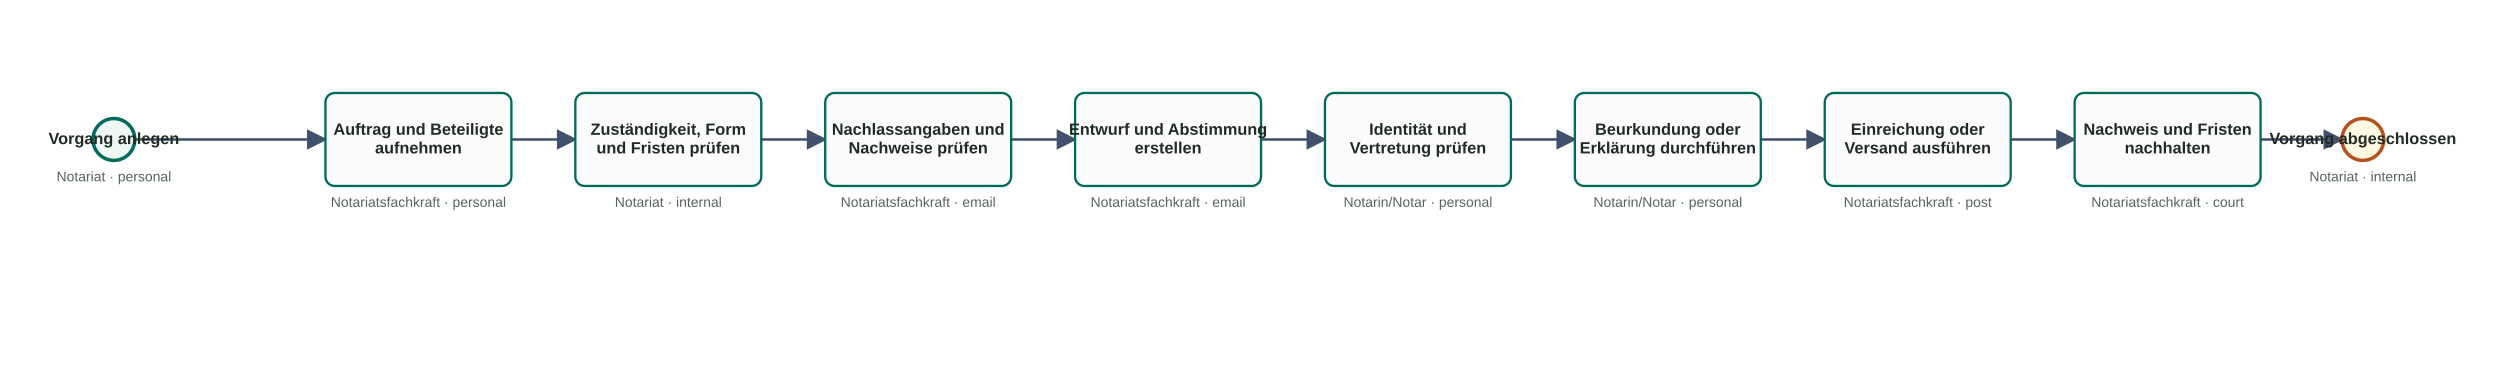
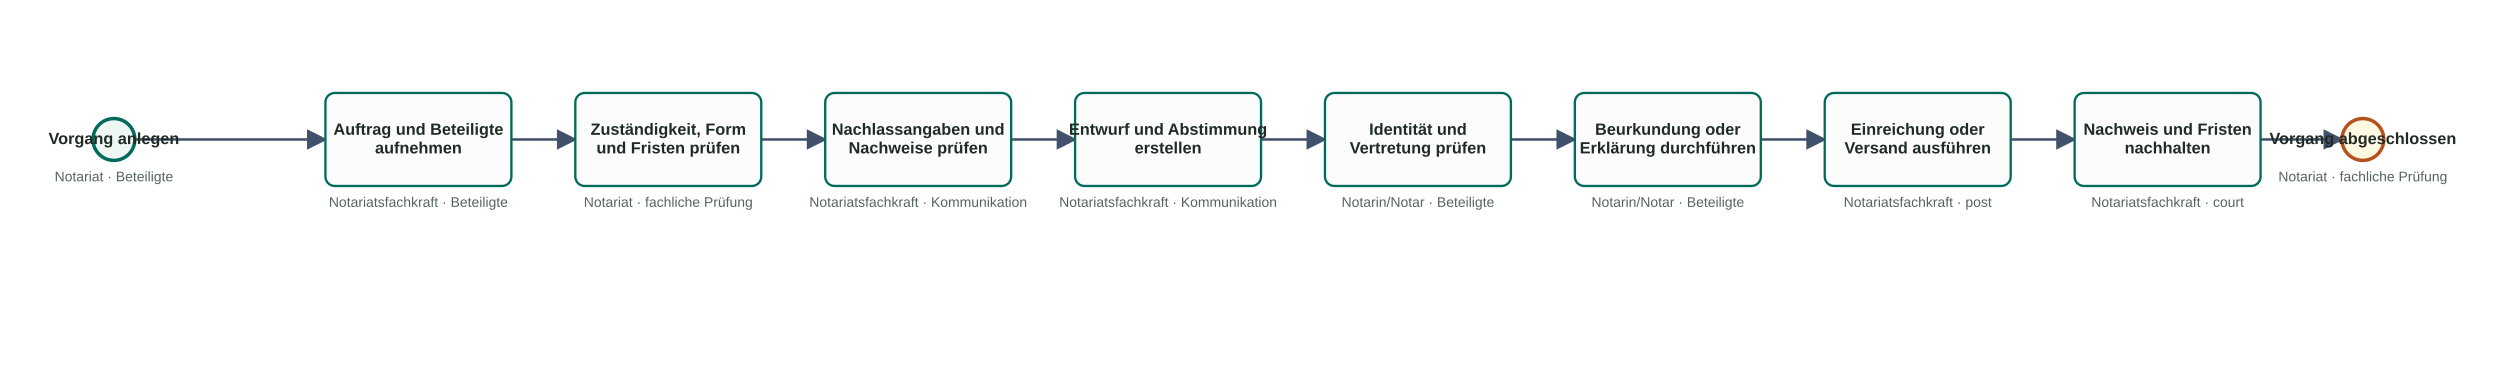
<svg xmlns="http://www.w3.org/2000/svg" class="bpmn-svg" width="2151" height="320" viewBox="50 58 2151 320" role="img" aria-label="Erbscheinsantrag / Nachlassangelegenheiten">
  <style>
  svg { background: #ffffff; font-family: Arial, Helvetica, sans-serif; }
  .flow { fill: none; stroke: #41516b; stroke-width: 2.2; }
  .flow-label { font-size: 13px; fill: #41516b; text-anchor: middle; font-weight: 700; }
  .node.task rect { fill: #fbfcfb; stroke: #006b5a; stroke-width: 2; }
  .node.event circle { fill: #eef7f4; stroke: #006b5a; stroke-width: 3; }
  .node.event.end circle { fill: #fff8e2; stroke: #b4511d; }
  .node.gateway polygon { fill: #fff8e2; stroke: #b4511d; stroke-width: 2; }
  .node-label { text-anchor: middle; dominant-baseline: middle; font-size: 14px; font-weight: 700; fill: #1f2b24; }
  .node-badge { text-anchor: middle; font-size: 12px; fill: #56645d; }
</style>
  <defs>
    <marker id="arrow" viewBox="0 0 10 10" refX="9" refY="5" markerWidth="8" markerHeight="8" orient="auto-start-reverse">
      <path d="M 0 0 L 10 5 L 0 10 z" fill="#41516b" />
    </marker>
  </defs>
  <polyline class="flow" points="166,178 330,178" marker-end="url(#arrow)" />
  <polyline class="flow" points="490,178 545,178" marker-end="url(#arrow)" />
  <polyline class="flow" points="705,178 760,178" marker-end="url(#arrow)" />
  <polyline class="flow" points="920,178 975,178" marker-end="url(#arrow)" />
  <polyline class="flow" points="1135,178 1190,178" marker-end="url(#arrow)" />
  <polyline class="flow" points="1350,178 1405,178" marker-end="url(#arrow)" />
  <polyline class="flow" points="1565,178 1620,178" marker-end="url(#arrow)" />
  <polyline class="flow" points="1780,178 1835,178" marker-end="url(#arrow)" />
  <polyline class="flow" points="1995,178 2065,178" marker-end="url(#arrow)" />
  <g class="node event start">
    <circle cx="148" cy="178" r="18" />
    <text class="node-label" x="148" y="178">Vorgang anlegen</text>
-     <text class="node-badge" x="148" y="214">Notariat · personal</text>
+     <text class="node-badge" x="148" y="214">Notariat · Beteiligte</text>
  </g>
  <g class="node task userTask">
    <rect x="330" y="138" width="160" height="80" rx="8" />
    <text class="node-label" x="410" y="170">Auftrag und Beteiligte</text>
    <text class="node-label" x="410" y="186">aufnehmen</text>
-     <text class="node-badge" x="410" y="236">Notariatsfachkraft · personal</text>
+     <text class="node-badge" x="410" y="236">Notariatsfachkraft · Beteiligte</text>
  </g>
  <g class="node task businessRuleTask">
    <rect x="545" y="138" width="160" height="80" rx="8" />
    <text class="node-label" x="625" y="170">Zuständigkeit, Form</text>
    <text class="node-label" x="625" y="186">und Fristen prüfen</text>
-     <text class="node-badge" x="625" y="236">Notariat · internal</text>
+     <text class="node-badge" x="625" y="236">Notariat · fachliche Prüfung</text>
  </g>
  <g class="node task userTask">
    <rect x="760" y="138" width="160" height="80" rx="8" />
    <text class="node-label" x="840" y="170">Nachlassangaben und</text>
    <text class="node-label" x="840" y="186">Nachweise prüfen</text>
-     <text class="node-badge" x="840" y="236">Notariatsfachkraft · email</text>
+     <text class="node-badge" x="840" y="236">Notariatsfachkraft · Kommunikation</text>
  </g>
  <g class="node task userTask">
    <rect x="975" y="138" width="160" height="80" rx="8" />
    <text class="node-label" x="1055" y="170">Entwurf und Abstimmung</text>
    <text class="node-label" x="1055" y="186">erstellen</text>
-     <text class="node-badge" x="1055" y="236">Notariatsfachkraft · email</text>
+     <text class="node-badge" x="1055" y="236">Notariatsfachkraft · Kommunikation</text>
  </g>
  <g class="node task manualTask">
    <rect x="1190" y="138" width="160" height="80" rx="8" />
    <text class="node-label" x="1270" y="170">Identität und</text>
    <text class="node-label" x="1270" y="186">Vertretung prüfen</text>
-     <text class="node-badge" x="1270" y="236">Notarin/Notar · personal</text>
+     <text class="node-badge" x="1270" y="236">Notarin/Notar · Beteiligte</text>
  </g>
  <g class="node task manualTask">
    <rect x="1405" y="138" width="160" height="80" rx="8" />
    <text class="node-label" x="1485" y="170">Beurkundung oder</text>
    <text class="node-label" x="1485" y="186">Erklärung durchführen</text>
-     <text class="node-badge" x="1485" y="236">Notarin/Notar · personal</text>
+     <text class="node-badge" x="1485" y="236">Notarin/Notar · Beteiligte</text>
  </g>
  <g class="node task sendTask">
    <rect x="1620" y="138" width="160" height="80" rx="8" />
    <text class="node-label" x="1700" y="170">Einreichung oder</text>
    <text class="node-label" x="1700" y="186">Versand ausführen</text>
    <text class="node-badge" x="1700" y="236">Notariatsfachkraft · post</text>
  </g>
  <g class="node task userTask">
    <rect x="1835" y="138" width="160" height="80" rx="8" />
    <text class="node-label" x="1915" y="170">Nachweis und Fristen</text>
    <text class="node-label" x="1915" y="186">nachhalten</text>
    <text class="node-badge" x="1915" y="236">Notariatsfachkraft · court</text>
  </g>
  <g class="node event end">
    <circle cx="2083" cy="178" r="18" />
    <text class="node-label" x="2083" y="178">Vorgang abgeschlossen</text>
-     <text class="node-badge" x="2083" y="214">Notariat · internal</text>
+     <text class="node-badge" x="2083" y="214">Notariat · fachliche Prüfung</text>
  </g>
</svg>
